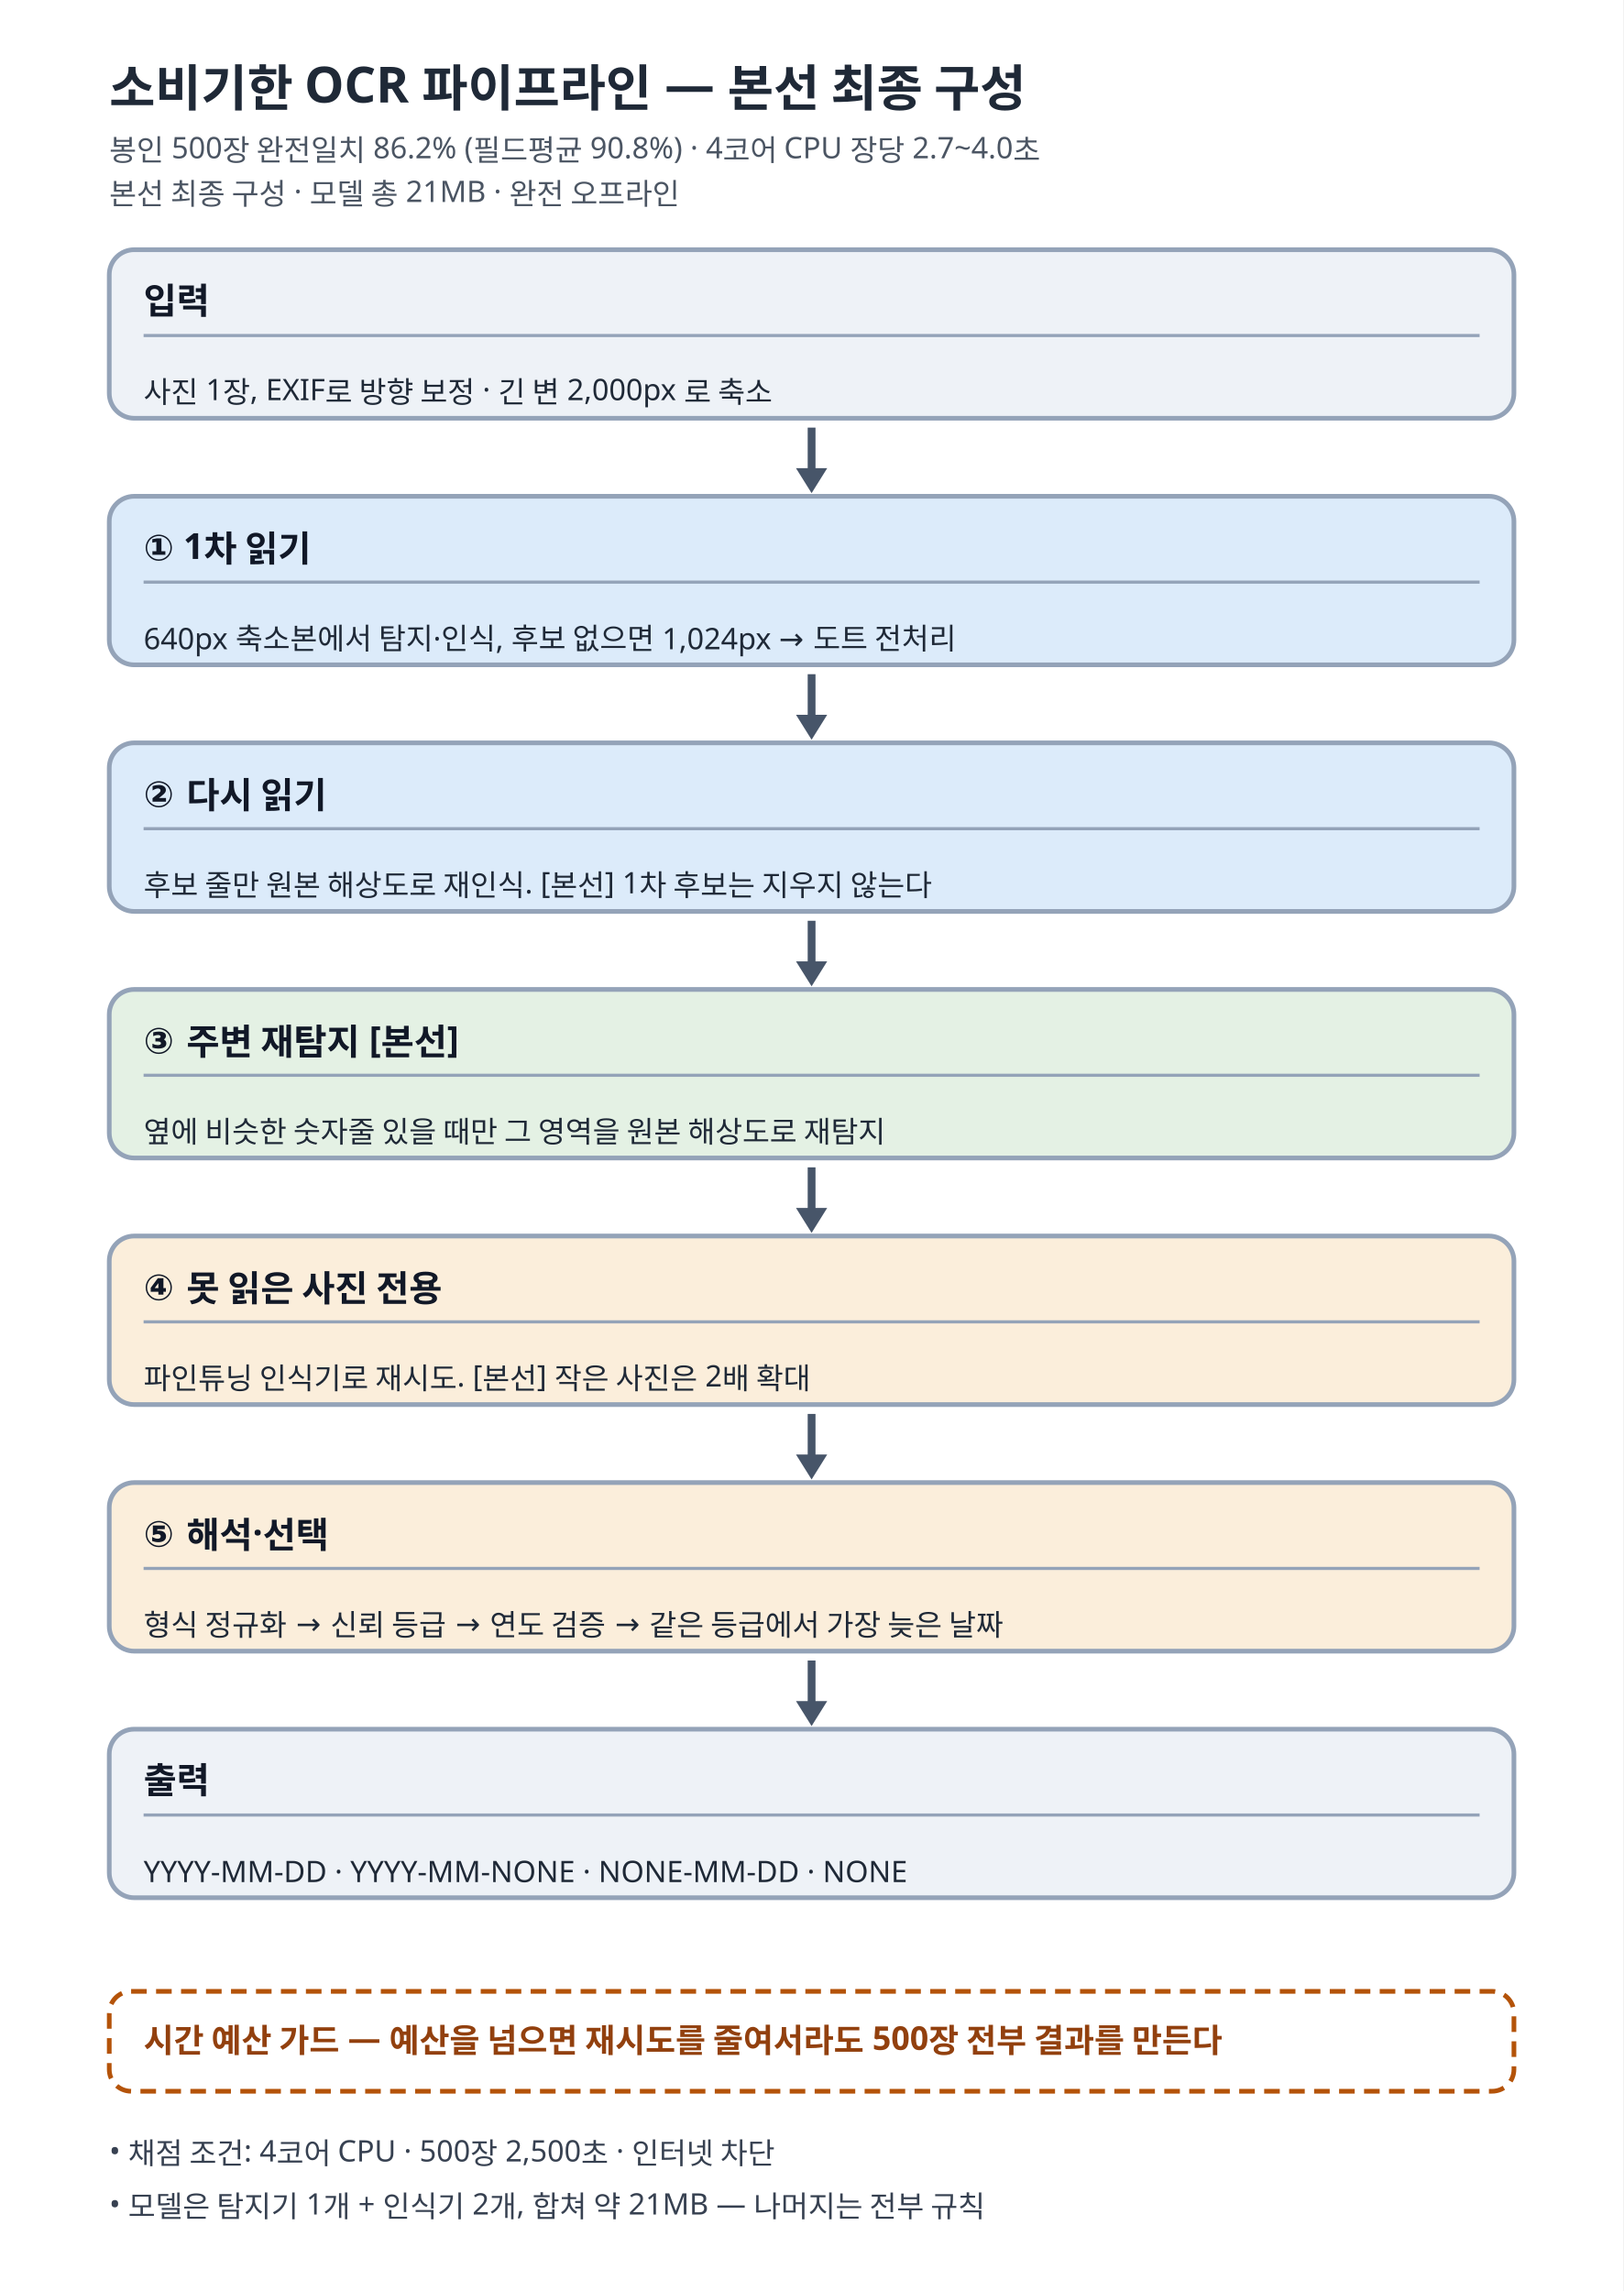
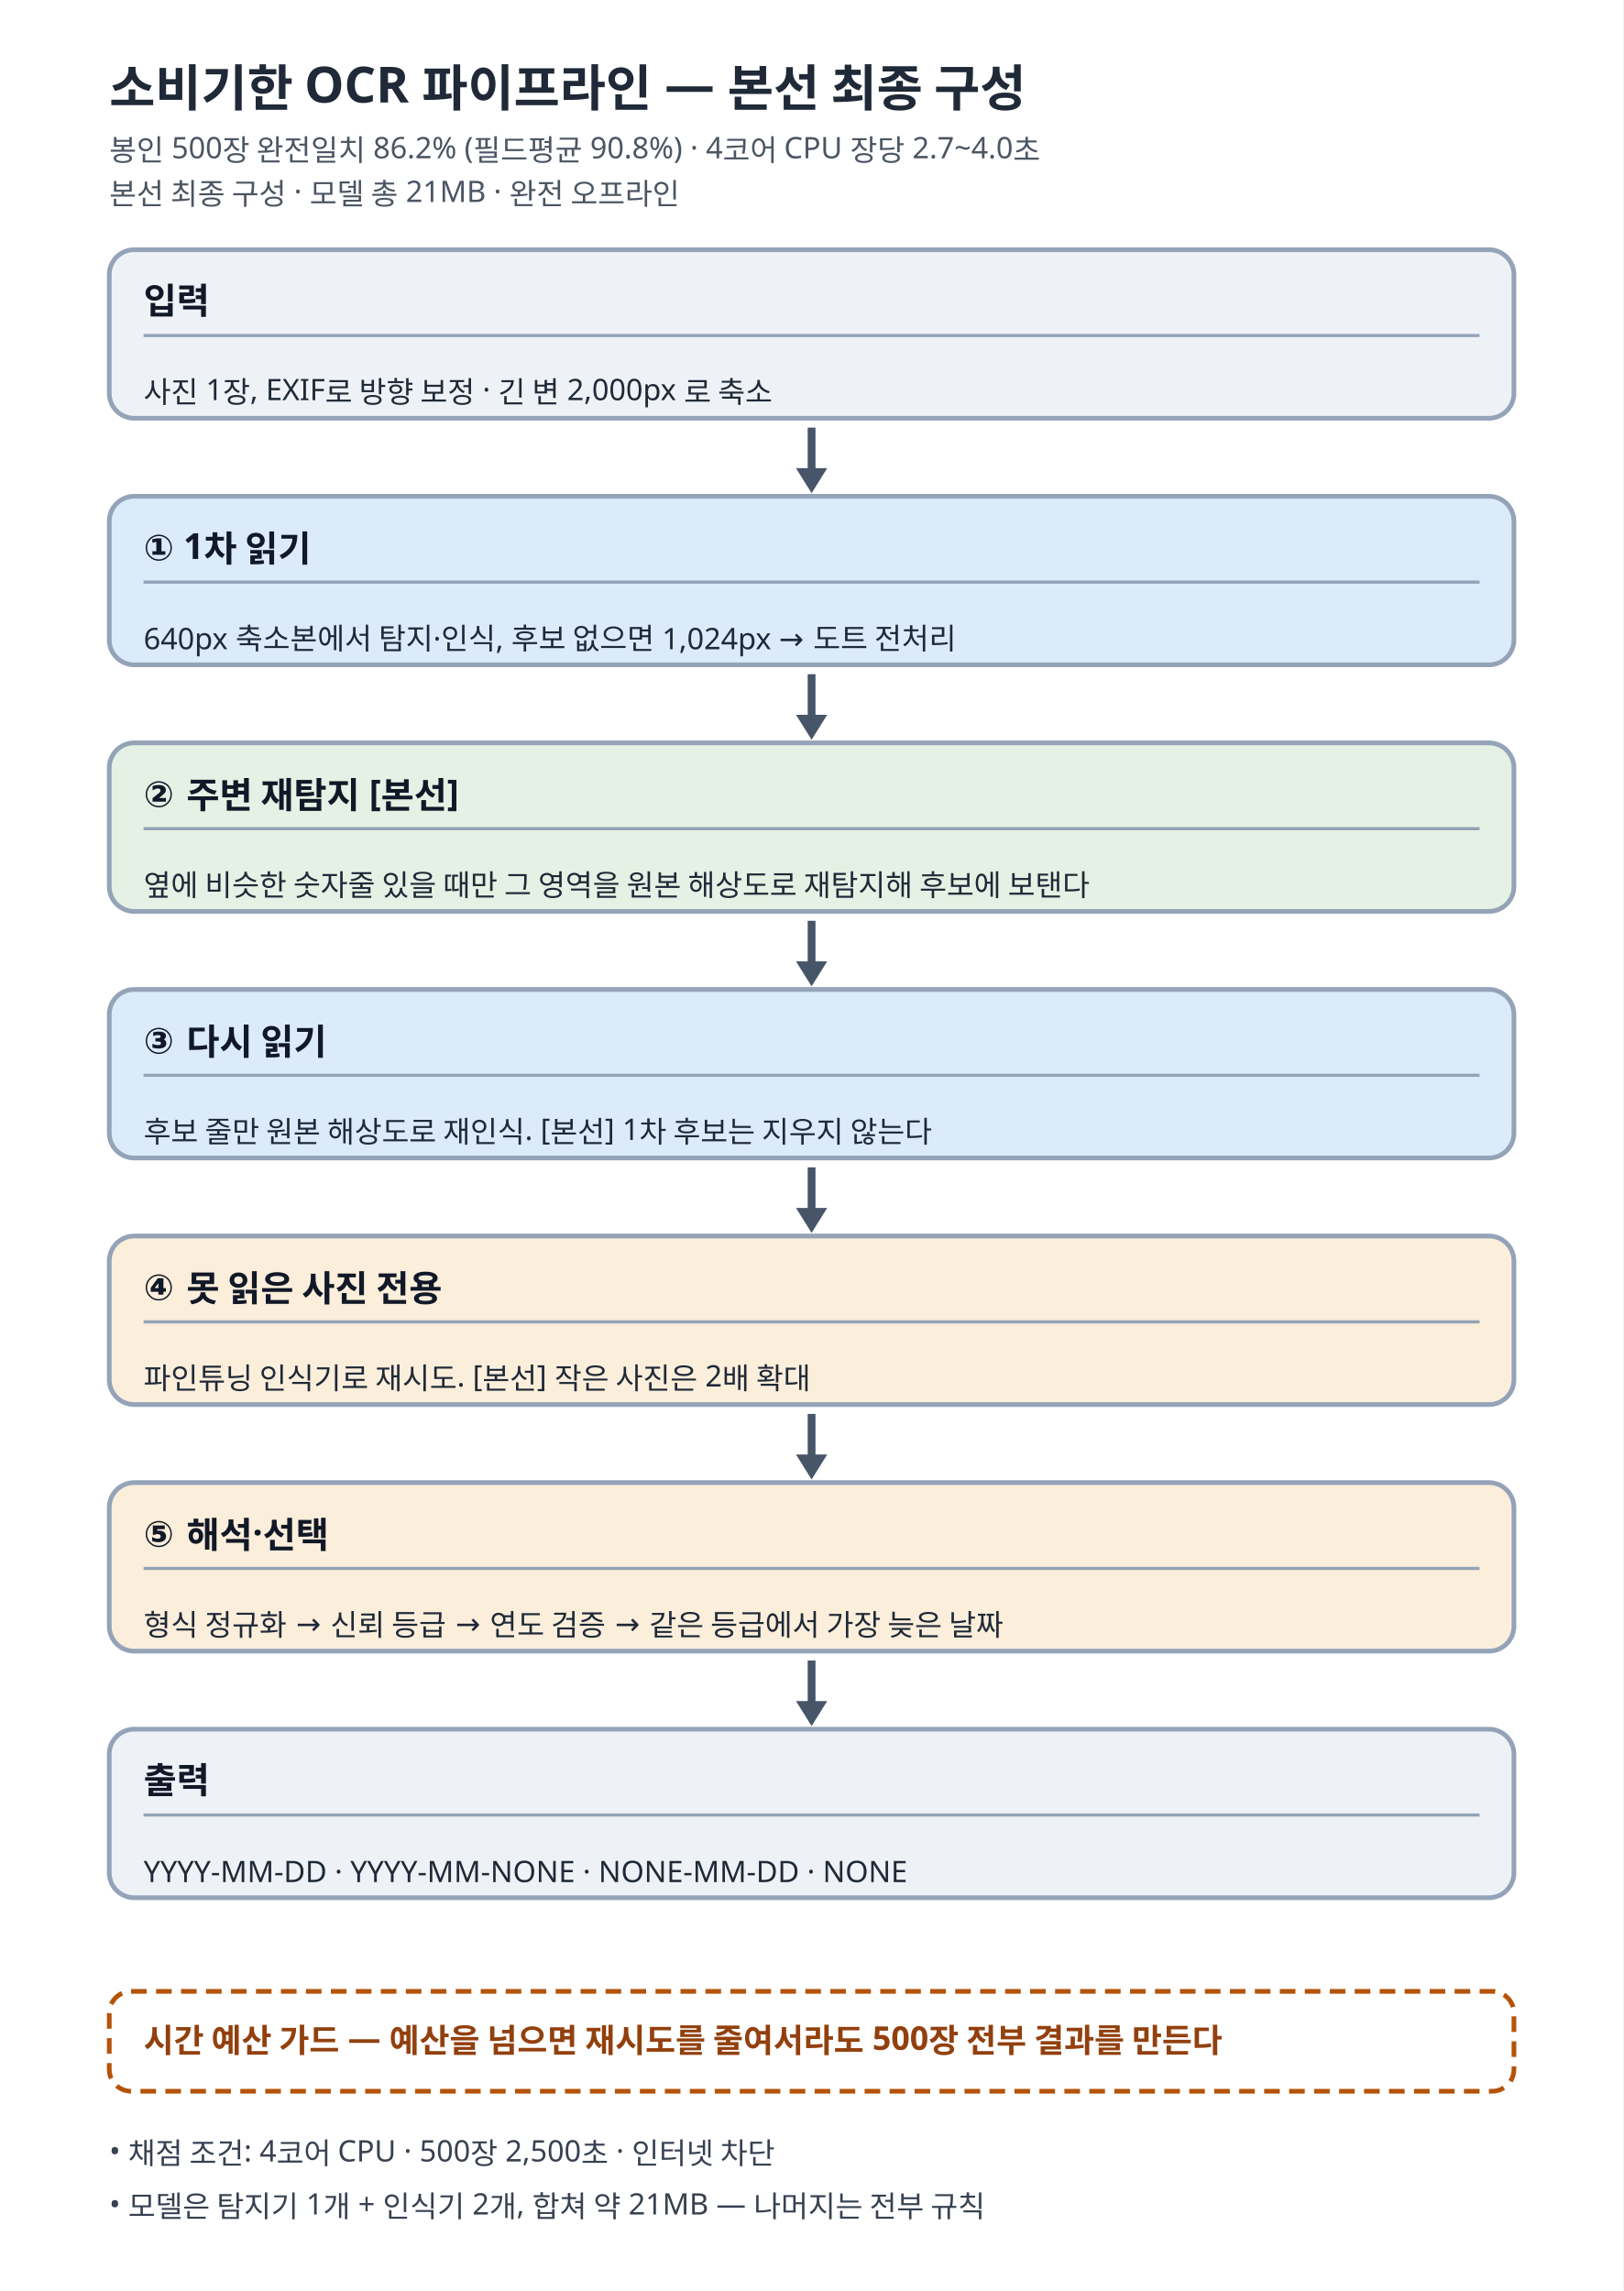
<svg xmlns="http://www.w3.org/2000/svg" width="1040" height="1468" font-family="Apple SD Gothic Neo, Malgun Gothic, sans-serif">
  <rect width="100%" height="100%" fill="white" />
  <text x="70" y="68" font-size="32" font-weight="bold" fill="#1F2937">소비기한 OCR 파이프라인 — 본선 최종 구성</text>
  <text x="70" y="103" font-size="19" fill="#4B5563">봉인 500장 완전일치 86.2% (필드평균 90.8%) · 4코어 CPU 장당 2.7~4.0초</text>
  <text x="70" y="131" font-size="19" fill="#4B5563">본선 최종 구성 · 모델 총 21MB · 완전 오프라인</text>
  <rect x="70" y="160" width="900" height="108" rx="16" fill="#EEF2F7" stroke="#94A3B8" stroke-width="3" />
  <text x="92" y="201" font-size="23" font-weight="bold" fill="#111827">입력</text>
  <line x1="92" y1="215" x2="948" y2="215" stroke="#94A3B8" stroke-width="2" />
  <text x="92" y="258" font-size="19" fill="#1F2937">사진 1장, EXIF로 방향 보정 · 긴 변 2,000px 로 축소</text>
  <line x1="520" y1="274" x2="520" y2="302" stroke="#475569" stroke-width="5" />
  <polygon points="520,316 510,300 530,300" fill="#475569" />
  <rect x="70" y="318" width="900" height="108" rx="16" fill="#DCEBFA" stroke="#94A3B8" stroke-width="3" />
  <text x="92" y="359" font-size="23" font-weight="bold" fill="#111827">① 1차 읽기</text>
  <line x1="92" y1="373" x2="948" y2="373" stroke="#94A3B8" stroke-width="2" />
  <text x="92" y="416" font-size="19" fill="#1F2937">640px 축소본에서 탐지·인식, 후보 없으면 1,024px → 도트 전처리</text>
  <line x1="520" y1="432" x2="520" y2="460" stroke="#475569" stroke-width="5" />
  <polygon points="520,474 510,458 530,458" fill="#475569" />
-   <rect x="70" y="476" width="900" height="108" rx="16" fill="#DCEBFA" stroke="#94A3B8" stroke-width="3" />
-   <text x="92" y="517" font-size="23" font-weight="bold" fill="#111827">② 다시 읽기</text>
+   <rect x="70" y="476" width="900" height="108" rx="16" fill="#E4F1E4" stroke="#94A3B8" stroke-width="3" />
+   <text x="92" y="517" font-size="23" font-weight="bold" fill="#111827">② 주변 재탐지 [본선]</text>
  <line x1="92" y1="531" x2="948" y2="531" stroke="#94A3B8" stroke-width="2" />
-   <text x="92" y="574" font-size="19" fill="#1F2937">후보 줄만 원본 해상도로 재인식. [본선] 1차 후보는 지우지 않는다</text>
+   <text x="92" y="574" font-size="19" fill="#1F2937">옆에 비슷한 숫자줄 있을 때만 그 영역을 원본 해상도로 재탐지해 후보에 보탠다</text>
  <line x1="520" y1="590" x2="520" y2="618" stroke="#475569" stroke-width="5" />
  <polygon points="520,632 510,616 530,616" fill="#475569" />
-   <rect x="70" y="634" width="900" height="108" rx="16" fill="#E4F1E4" stroke="#94A3B8" stroke-width="3" />
-   <text x="92" y="675" font-size="23" font-weight="bold" fill="#111827">③ 주변 재탐지 [본선]</text>
+   <rect x="70" y="634" width="900" height="108" rx="16" fill="#DCEBFA" stroke="#94A3B8" stroke-width="3" />
+   <text x="92" y="675" font-size="23" font-weight="bold" fill="#111827">③ 다시 읽기</text>
  <line x1="92" y1="689" x2="948" y2="689" stroke="#94A3B8" stroke-width="2" />
-   <text x="92" y="732" font-size="19" fill="#1F2937">옆에 비슷한 숫자줄 있을 때만 그 영역을 원본 해상도로 재탐지</text>
+   <text x="92" y="732" font-size="19" fill="#1F2937">후보 줄만 원본 해상도로 재인식. [본선] 1차 후보는 지우지 않는다</text>
  <line x1="520" y1="748" x2="520" y2="776" stroke="#475569" stroke-width="5" />
  <polygon points="520,790 510,774 530,774" fill="#475569" />
  <rect x="70" y="792" width="900" height="108" rx="16" fill="#FBEEDB" stroke="#94A3B8" stroke-width="3" />
  <text x="92" y="833" font-size="23" font-weight="bold" fill="#111827">④ 못 읽은 사진 전용</text>
  <line x1="92" y1="847" x2="948" y2="847" stroke="#94A3B8" stroke-width="2" />
  <text x="92" y="890" font-size="19" fill="#1F2937">파인튜닝 인식기로 재시도. [본선] 작은 사진은 2배 확대</text>
  <line x1="520" y1="906" x2="520" y2="934" stroke="#475569" stroke-width="5" />
  <polygon points="520,948 510,932 530,932" fill="#475569" />
  <rect x="70" y="950" width="900" height="108" rx="16" fill="#FBEEDB" stroke="#94A3B8" stroke-width="3" />
  <text x="92" y="991" font-size="23" font-weight="bold" fill="#111827">⑤ 해석·선택</text>
  <line x1="92" y1="1005" x2="948" y2="1005" stroke="#94A3B8" stroke-width="2" />
  <text x="92" y="1048" font-size="19" fill="#1F2937">형식 정규화 → 신뢰 등급 → 연도 검증 → 같은 등급에서 가장 늦은 날짜</text>
  <line x1="520" y1="1064" x2="520" y2="1092" stroke="#475569" stroke-width="5" />
  <polygon points="520,1106 510,1090 530,1090" fill="#475569" />
  <rect x="70" y="1108" width="900" height="108" rx="16" fill="#EEF2F7" stroke="#94A3B8" stroke-width="3" />
  <text x="92" y="1149" font-size="23" font-weight="bold" fill="#111827">출력</text>
  <line x1="92" y1="1163" x2="948" y2="1163" stroke="#94A3B8" stroke-width="2" />
  <text x="92" y="1206" font-size="19" fill="#1F2937">YYYY-MM-DD · YYYY-MM-NONE · NONE-MM-DD · NONE</text>
  <rect x="70" y="1276" width="900" height="64" rx="14" fill="none" stroke="#B45309" stroke-width="3" stroke-dasharray="10,6" />
  <text x="92" y="1315" font-size="21" font-weight="bold" fill="#92400E">시간 예산 가드 — 예산을 넘으면 재시도를 줄여서라도 500장 전부 결과를 만든다</text>
  <text x="70" y="1385" font-size="19" fill="#374151">• 채점 조건: 4코어 CPU · 500장 2,500초 · 인터넷 차단</text>
  <text x="70" y="1419" font-size="19" fill="#374151">• 모델은 탐지기 1개 + 인식기 2개, 합쳐 약 21MB — 나머지는 전부 규칙</text>
</svg>
